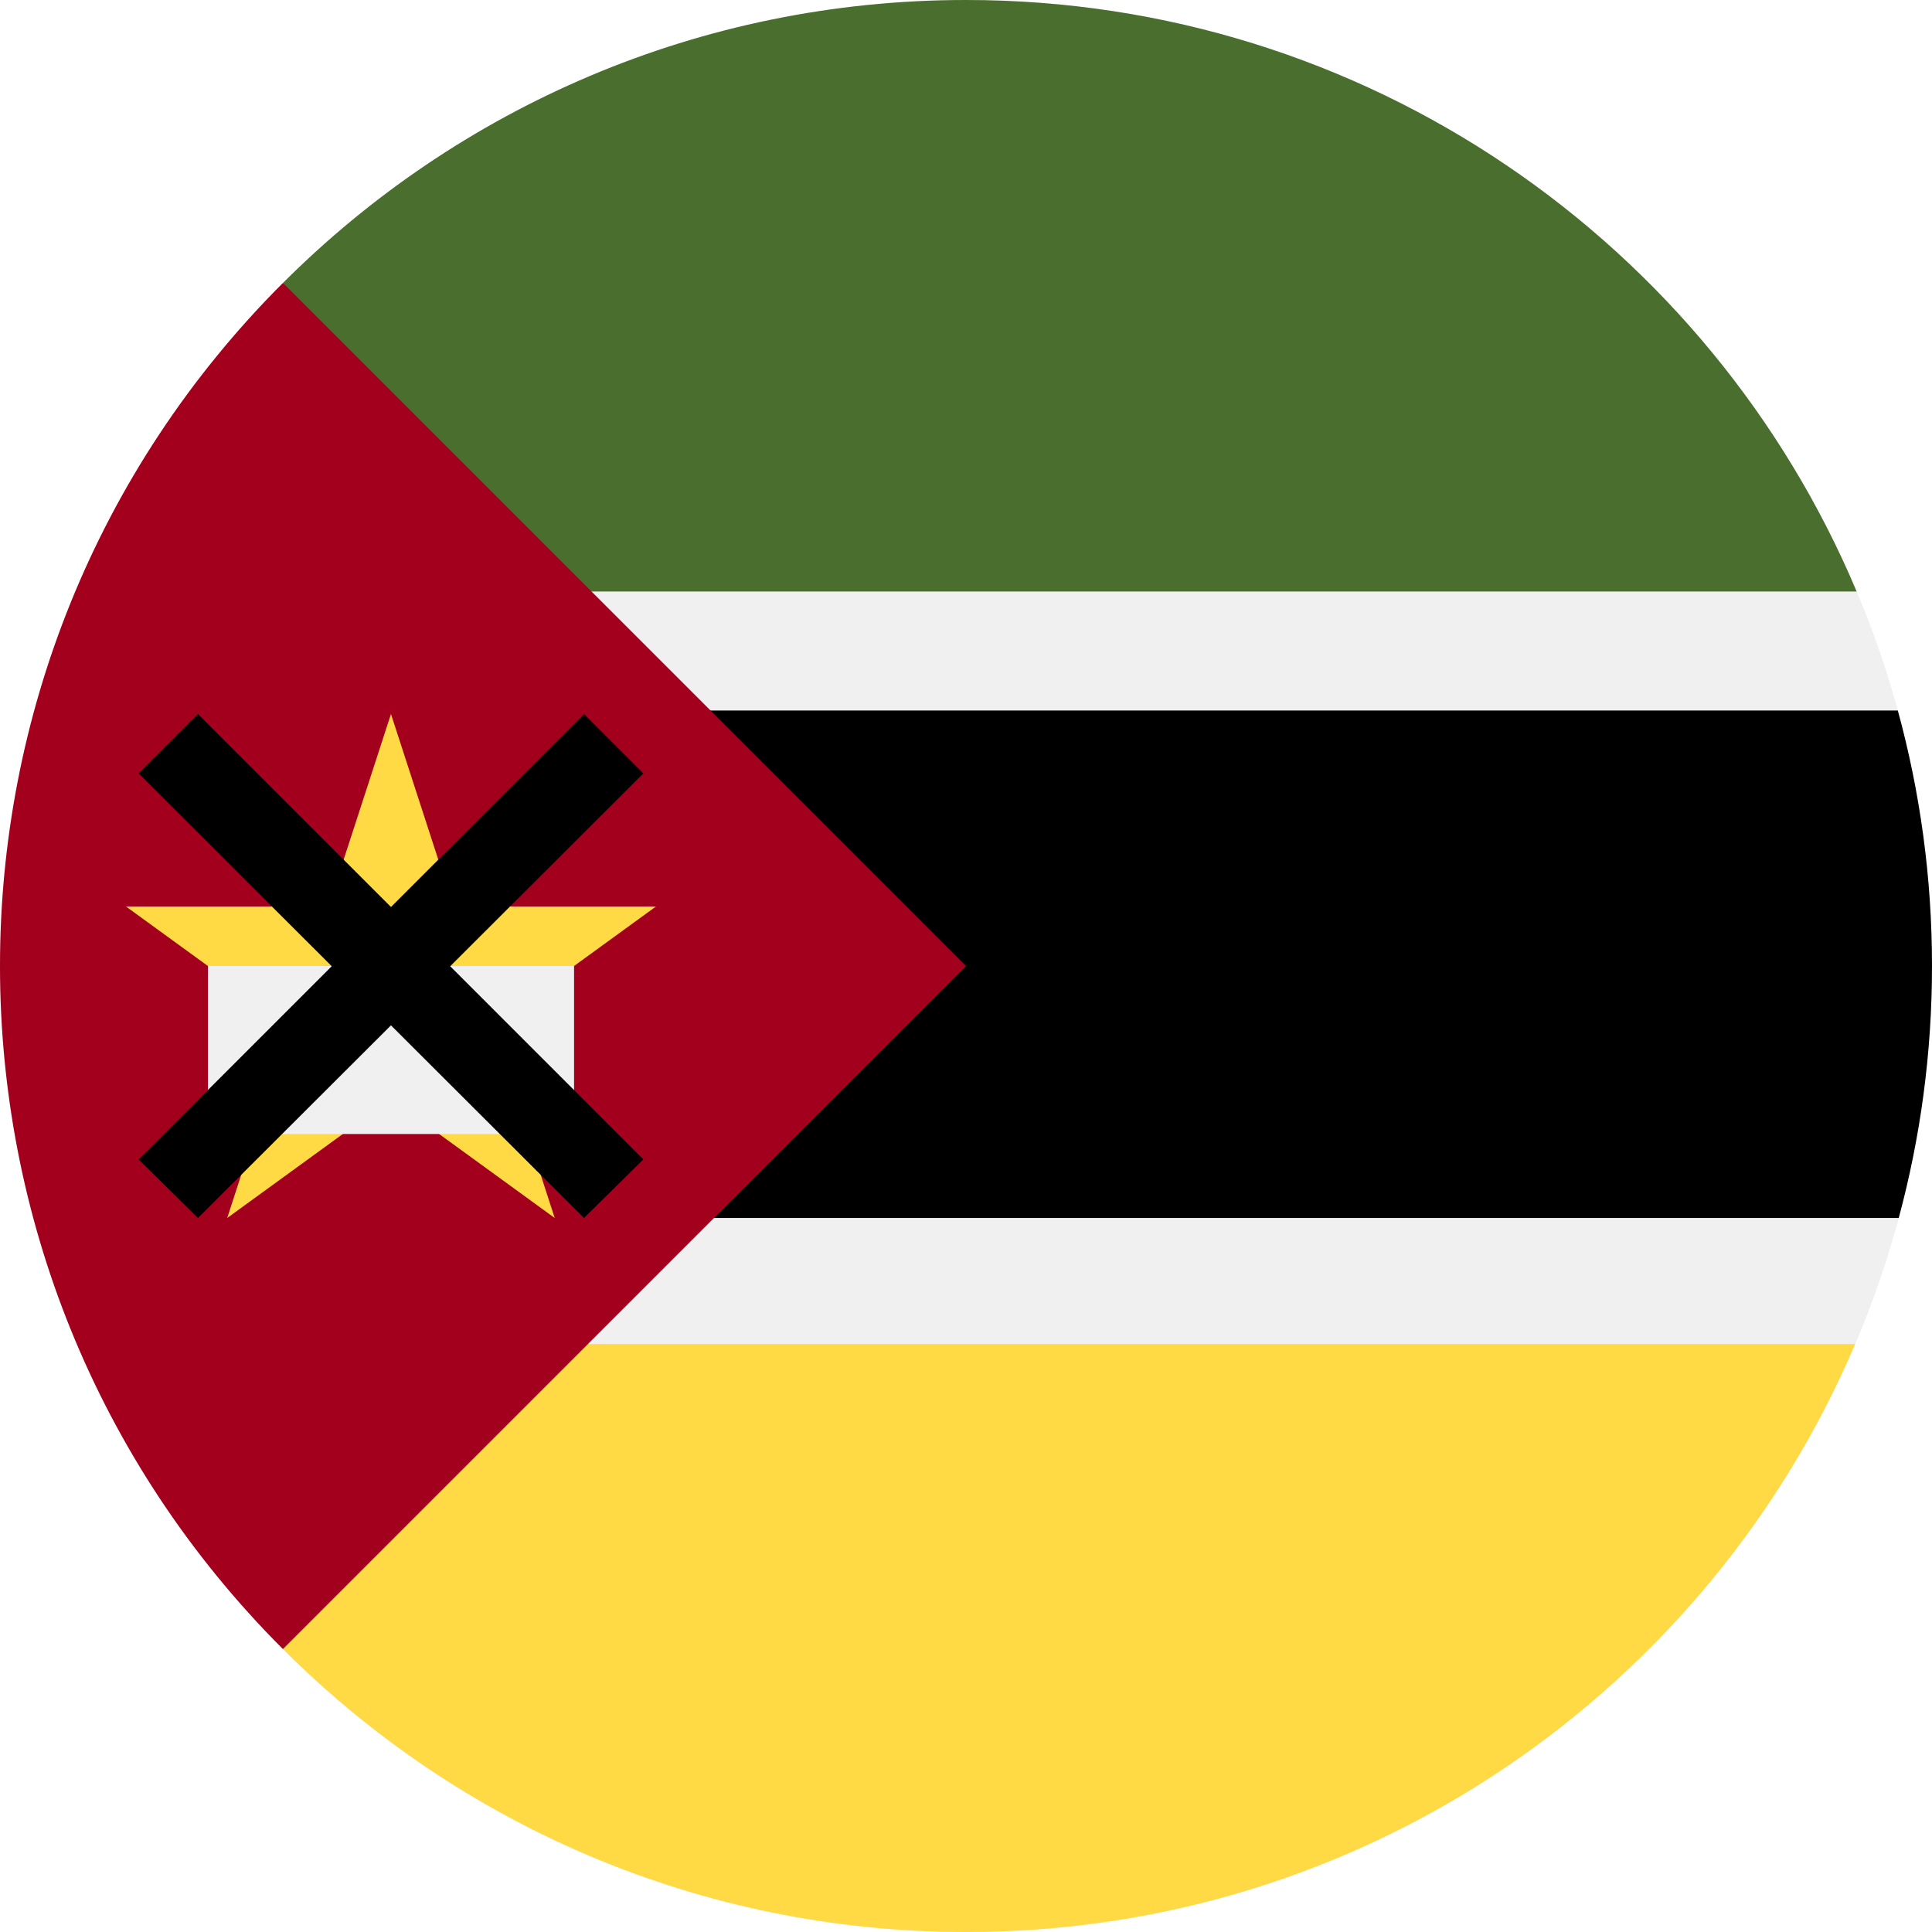
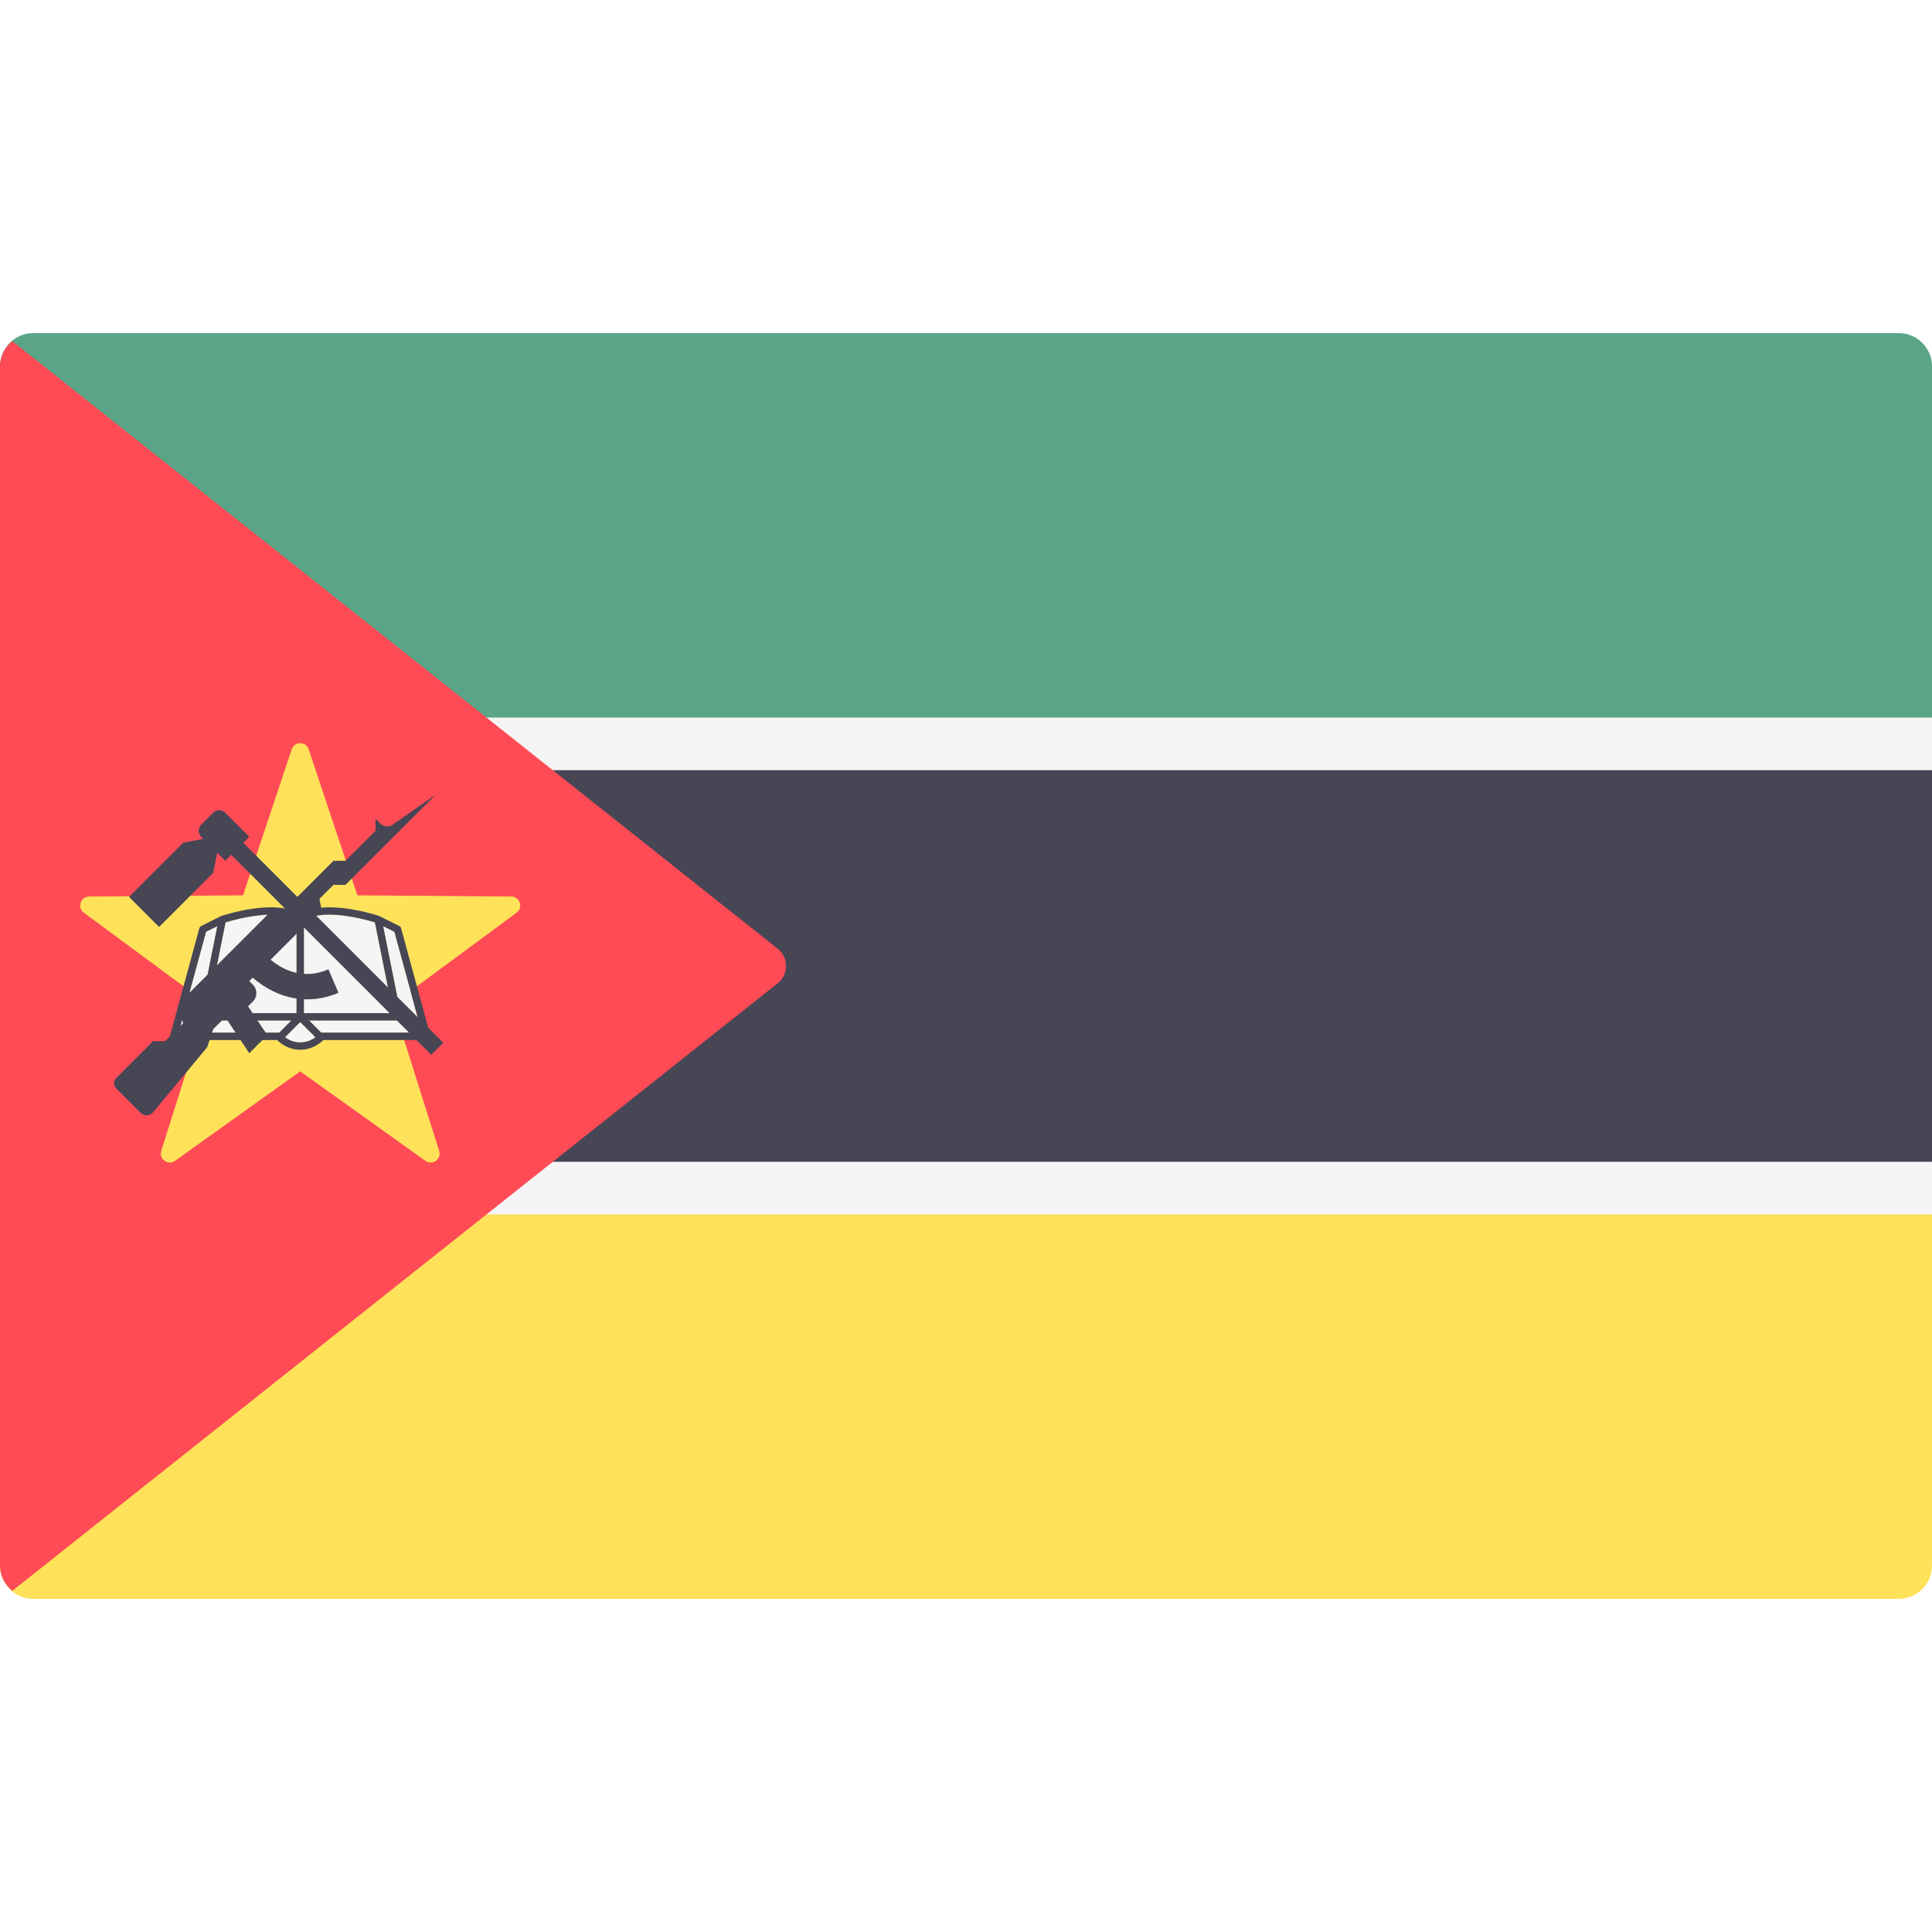
- <svg xmlns="http://www.w3.org/2000/svg" version="1.1" id="Layer_1" x="0px" y="0px" viewBox="0 0 512 512" style="enable-background:new 0 0 512 512;" xml:space="preserve">
-   <circle style="fill:#F0F0F0;" cx="256" cy="256" r="256" />
-   <path style="fill:#FFDA44;" d="M138.371,356.174l-63.382,80.837C121.313,483.341,185.306,512,256,512  c105.83,0,196.644-64.229,235.631-155.826H138.371z" />
-   <path style="fill:#496E2D;" d="M492.029,156.753C453.26,64.662,362.188,0,256,0C185.306,0,121.313,28.659,74.989,74.989  l64.11,81.764L492.029,156.753L492.029,156.753z" />
-   <path d="M55.652,188.29v134.492h447.53C508.924,301.491,512,279.107,512,256c0-23.442-3.158-46.142-9.061-67.71L55.652,188.29  L55.652,188.29z" />
-   <path style="fill:#A2001D;" d="M74.98,74.98c-99.974,99.974-99.974,262.065,0,362.04C116.293,395.707,156.026,355.974,256,256  L74.98,74.98z" />
-   <polygon style="fill:#FFDA44;" points="103.61,189.217 120.185,240.233 173.831,240.233 130.433,271.765 147.007,322.783   103.61,291.252 60.211,322.783 76.789,271.765 33.391,240.233 87.033,240.233 " />
-   <rect x="55.107" y="256" style="fill:#F0F0F0;" width="97.024" height="44.522" />
-   <polygon points="170.5,204.959 154.759,189.217 103.611,240.365 52.463,189.217 36.722,204.959 87.915,256.061 36.722,307.255   52.463,322.783 103.611,271.727 154.759,322.783 170.5,307.255 119.307,256.061 " />
+ <svg xmlns="http://www.w3.org/2000/svg" version="1.1" id="Layer_1" x="0px" y="0px" viewBox="0 0 512.001 512.001" style="enable-background:new 0 0 512.001 512.001;" xml:space="preserve">
+   <path style="fill:#5AA587;" d="M512,200.093H0V97.104c0-4.875,3.953-8.828,8.828-8.828h494.345c4.875,0,8.828,3.953,8.828,8.828  L512,200.093L512,200.093z" />
+   <path style="fill:#FFE15A;" d="M503.172,423.725H8.828c-4.875,0-8.828-3.953-8.828-8.828V311.909h512v102.988  C512,419.773,508.047,423.725,503.172,423.725z" />
+   <rect y="200.091" style="fill:#464655;" width="512" height="111.81" />
+   <g>
+     <rect y="190.161" style="fill:#F5F5F5;" width="512" height="13.942" />
+     <rect y="307.891" style="fill:#F5F5F5;" width="512" height="13.942" />
+   </g>
+   <path style="fill:#FF4B55;" d="M3.256,421.591l202.841-161.015c2.946-2.338,2.946-6.812,0-9.151L3.256,90.411  C1.311,92.03,0,94.376,0,97.104v317.793C0,417.626,1.311,419.972,3.256,421.591z" />
+   <path style="fill:#FFE15A;" d="M81.814,198.578l12.905,38.695l40.789,0.317c2.281,0.018,3.226,2.929,1.391,4.284l-32.813,24.231  l12.303,38.891c0.687,2.175-1.788,3.974-3.644,2.647l-33.185-23.72l-33.185,23.72c-1.856,1.326-4.332-0.472-3.644-2.647  l12.303-38.891l-32.812-24.231c-1.835-1.355-0.889-4.266,1.391-4.284l40.789-0.317l12.905-38.695  C78.031,196.414,81.092,196.414,81.814,198.578z" />
+   <g>
+     <path style="fill:#F5F5F5;" d="M77.196,270.447l-3.19,3.21H47.328l7.281-26.717l2.975-1.487l-4.776,23.82   c-0.04,0.294,0.02,0.587,0.215,0.822c0.177,0.235,0.45,0.352,0.744,0.352L77.196,270.447L77.196,270.447z" />
+     <path style="fill:#F5F5F5;" d="M83.596,274.891c-1.155,0.861-2.564,1.351-4.032,1.351s-2.877-0.489-4.032-1.351l4.032-4.032   L83.596,274.891z" />
+     <path style="fill:#F5F5F5;" d="M111.801,273.658H85.123l-3.19-3.21h23.428c0.294,0,0.567-0.117,0.744-0.352   c0.195-0.235,0.255-0.529,0.215-0.822l-4.776-23.82l2.975,1.487L111.801,273.658z" />
+     <path style="fill:#F5F5F5;" d="M104.168,268.491H80.543v-24.369c3.954-3.347,14.386-1.057,18.809,0.313L104.168,268.491z" />
+     <path style="fill:#F5F5F5;" d="M78.585,244.122v24.369H54.961l4.815-24.055C64.2,243.065,74.632,240.776,78.585,244.122z" />
+   </g>
+   <g>
+     <path style="fill:#464655;" d="M114.033,274.382l-7.732-28.381c-0.078-0.255-0.254-0.489-0.509-0.607l-5.167-2.583   c-0.02-0.02-0.04-0.02-0.078-0.02c-0.02,0-0.02-0.02-0.039-0.04c-0.627-0.215-14.934-4.874-20.943-0.313   c-6.009-4.561-20.317,0.098-20.943,0.313c-0.02,0.02-0.02,0.02-0.039,0.04c-0.04,0-0.058,0-0.078,0.02l-5.167,2.583   c-0.255,0.117-0.43,0.352-0.509,0.607l-7.732,28.381c-0.078,0.294-0.02,0.607,0.157,0.842c0.195,0.235,0.489,0.392,0.783,0.392   h27.402c1.624,1.624,3.817,2.583,6.126,2.583c2.31,0,4.502-0.959,6.126-2.583h27.402c0.294,0,0.587-0.157,0.783-0.392   C114.052,274.989,114.111,274.676,114.033,274.382z M80.543,244.122c3.954-3.347,14.386-1.057,18.809,0.313l4.815,24.055H80.543   C80.543,268.491,80.543,244.122,80.543,244.122z M59.776,244.436c4.424-1.37,14.856-3.66,18.809-0.313v24.369H54.961   L59.776,244.436z M47.328,273.658l7.281-26.717l2.975-1.487l-4.776,23.82c-0.04,0.294,0.02,0.587,0.215,0.822   c0.177,0.235,0.45,0.352,0.744,0.352h23.428l-3.19,3.21L47.328,273.658L47.328,273.658z M79.564,276.242   c-1.468,0-2.877-0.489-4.032-1.351l4.032-4.032l4.032,4.032C82.442,275.752,81.033,276.242,79.564,276.242z M85.123,273.658   l-3.19-3.21h23.428c0.294,0,0.567-0.117,0.744-0.352c0.195-0.235,0.255-0.529,0.215-0.822l-4.776-23.82l2.975,1.487l7.281,26.717   H85.123L85.123,273.658z" />
+     <path style="fill:#464655;" d="M104.034,218.559c-0.998,0.695-2.35,0.576-3.211-0.285l-1.302-1.302v3.187l-7.967,7.967h-3.187   l-12.746,12.747h-3.187l-24.508,24.508c-0.604,0.604-0.814,1.496-0.544,2.306l1.153,3.459l-4.78,4.78h-3.187l-9.743,9.743   c-0.778,0.778-0.778,2.04,0,2.819l6.43,6.43c0.928,0.928,2.45,0.87,3.304-0.127l14.35-17.272l1.593-4.78l3.187-3.187l6.374,9.56   l4.78-4.78l-5.099-7.648l1.27-1.27c1.235-1.235,1.235-3.236,0-4.471l-0.951-0.951l0.895-0.895   c6.801,5.828,14.967,7.335,22.742,4.002l-2.663-6.214c-6.424,2.753-11.67,0.45-15.319-2.549l13.464-13.464l-0.531-2.656   l3.718-3.718h3.187l23.901-23.901L104.034,218.559z" />
+     <path style="fill:#464655;" d="M56.501,215.379l-3.187,3.187c-0.879,0.879-0.879,2.306,0,3.187l0.531,0.531l-5.311,1.063   l-14.34,14.34l7.967,7.967l14.34-14.34l1.062-5.312l2.125,2.125l1.593-1.593l53,53l3.187-3.187l-53-53l1.593-1.593l-6.374-6.374   C58.808,214.499,57.382,214.499,56.501,215.379z" />
+   </g>
  <g>
</g>
  <g>
</g>
  <g>
</g>
  <g>
</g>
  <g>
</g>
  <g>
</g>
  <g>
</g>
  <g>
</g>
  <g>
</g>
  <g>
</g>
  <g>
</g>
  <g>
</g>
  <g>
</g>
  <g>
</g>
  <g>
</g>
</svg>
